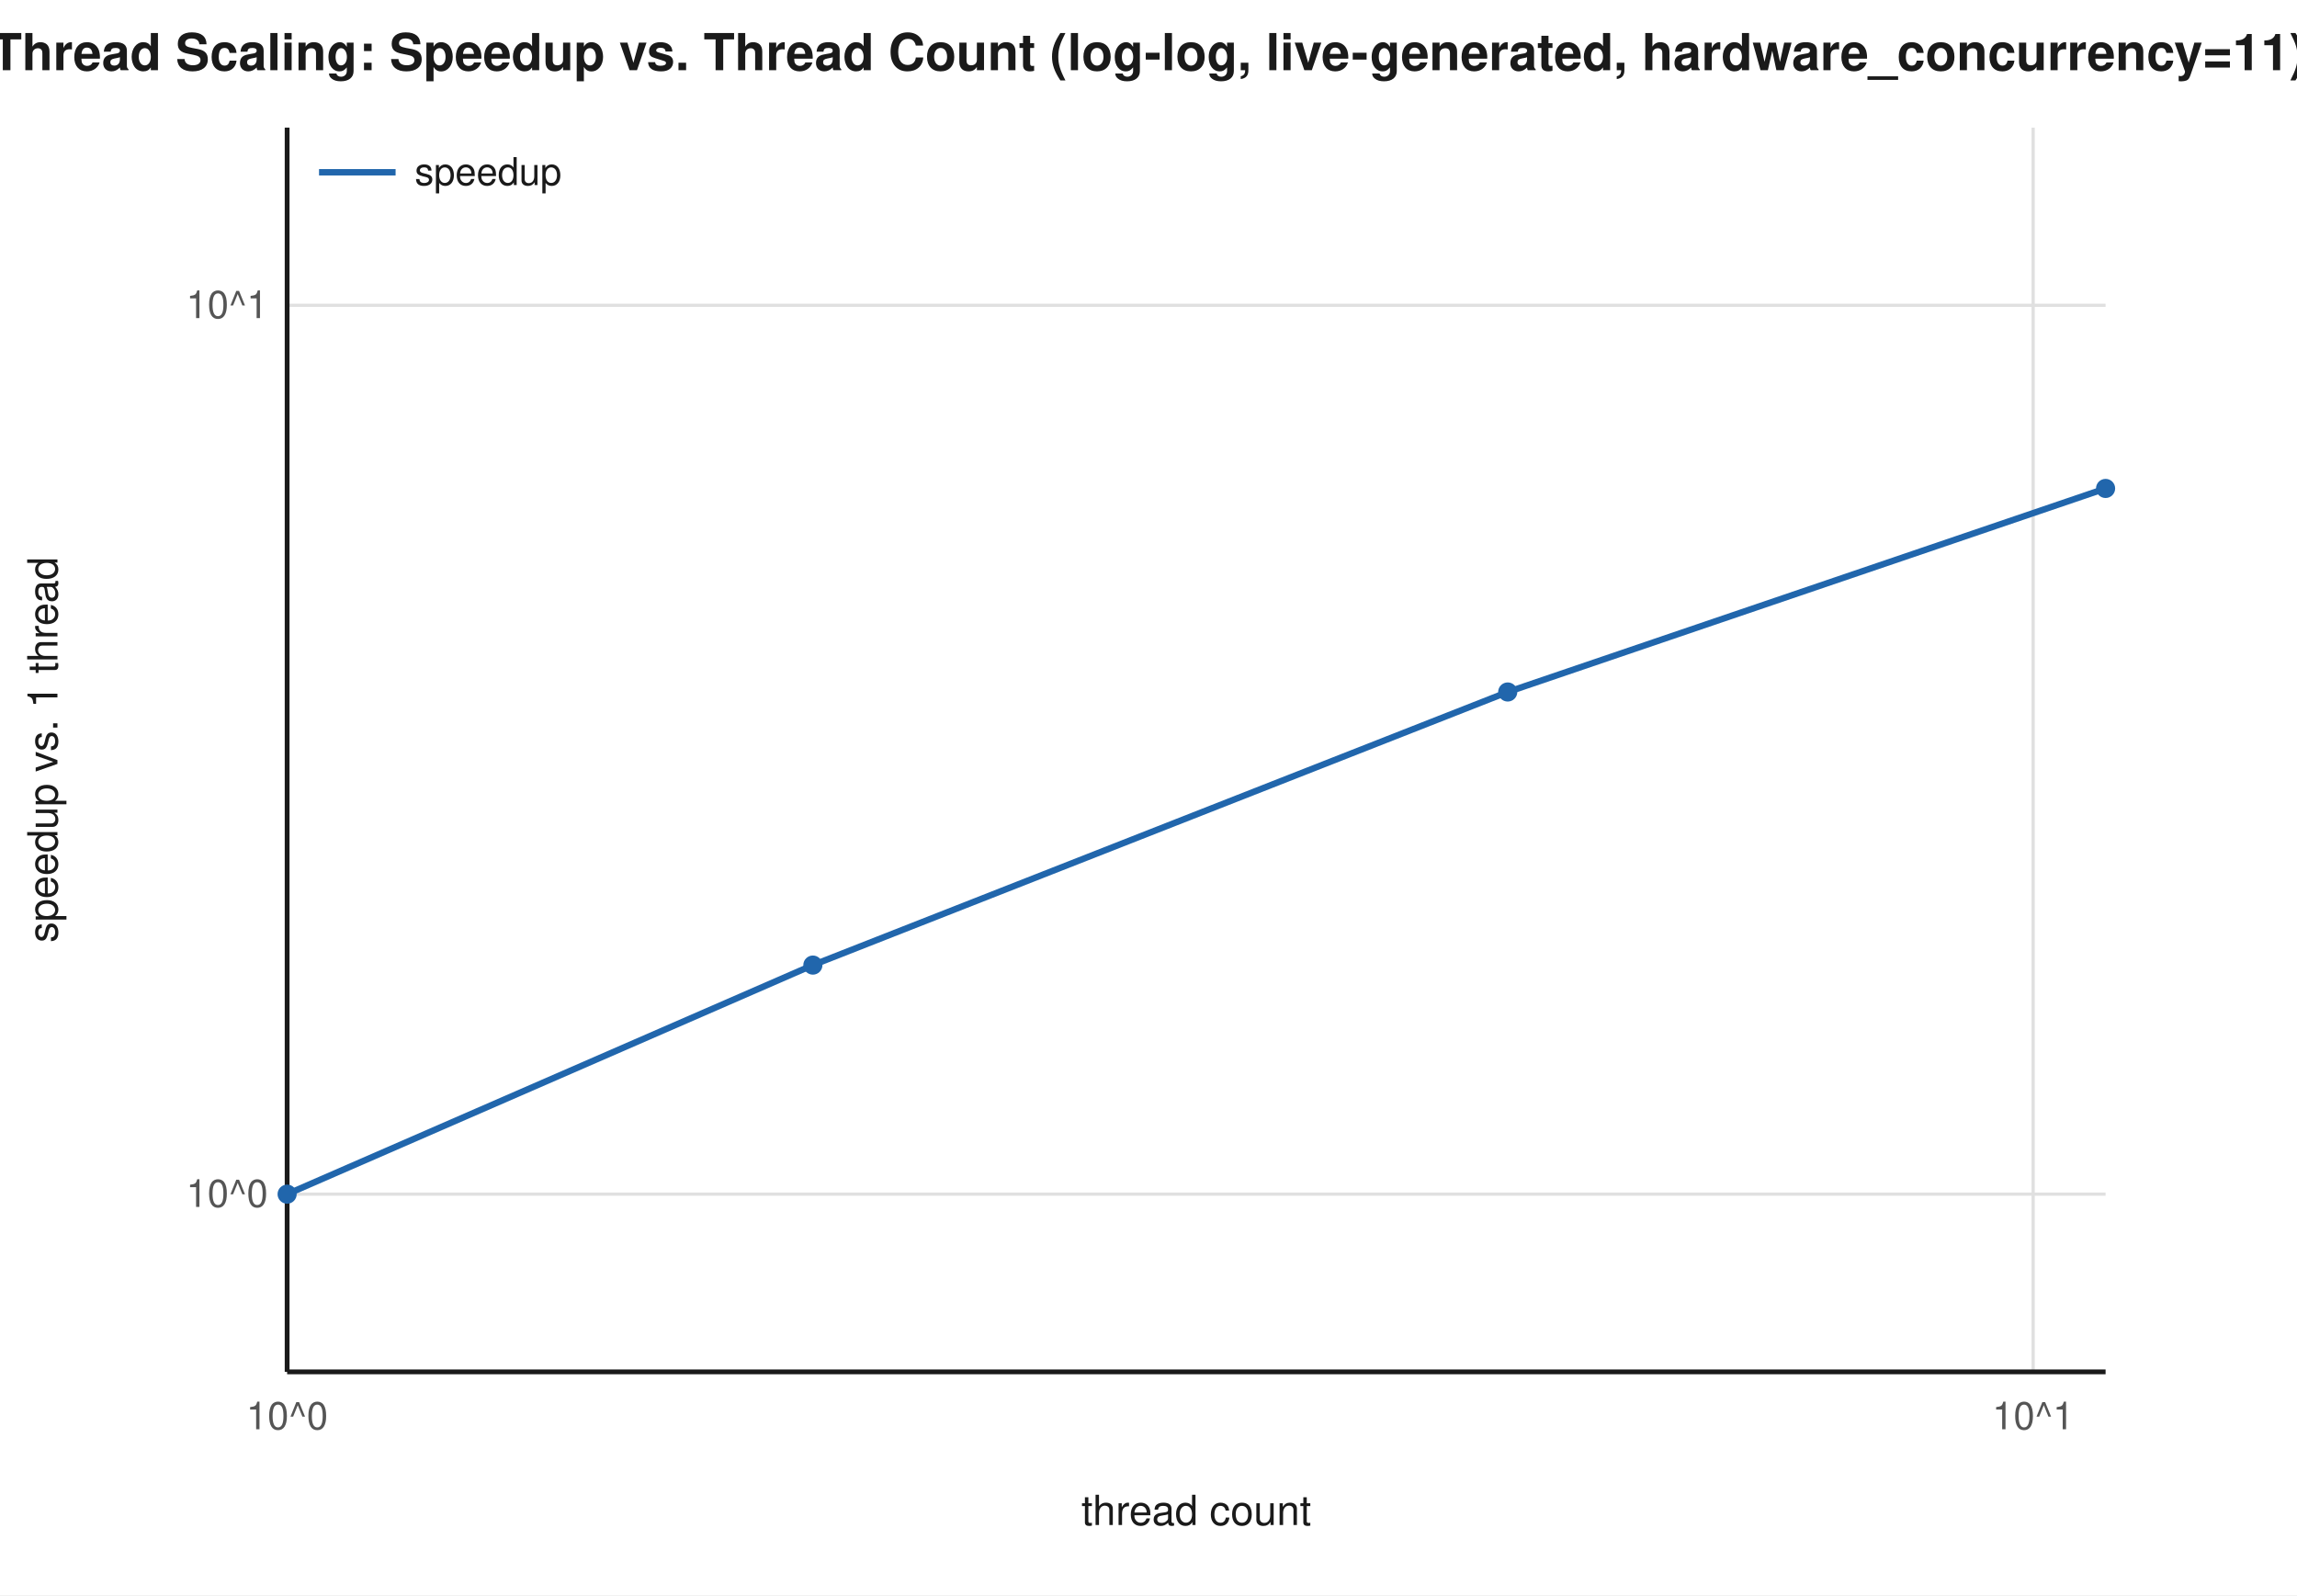
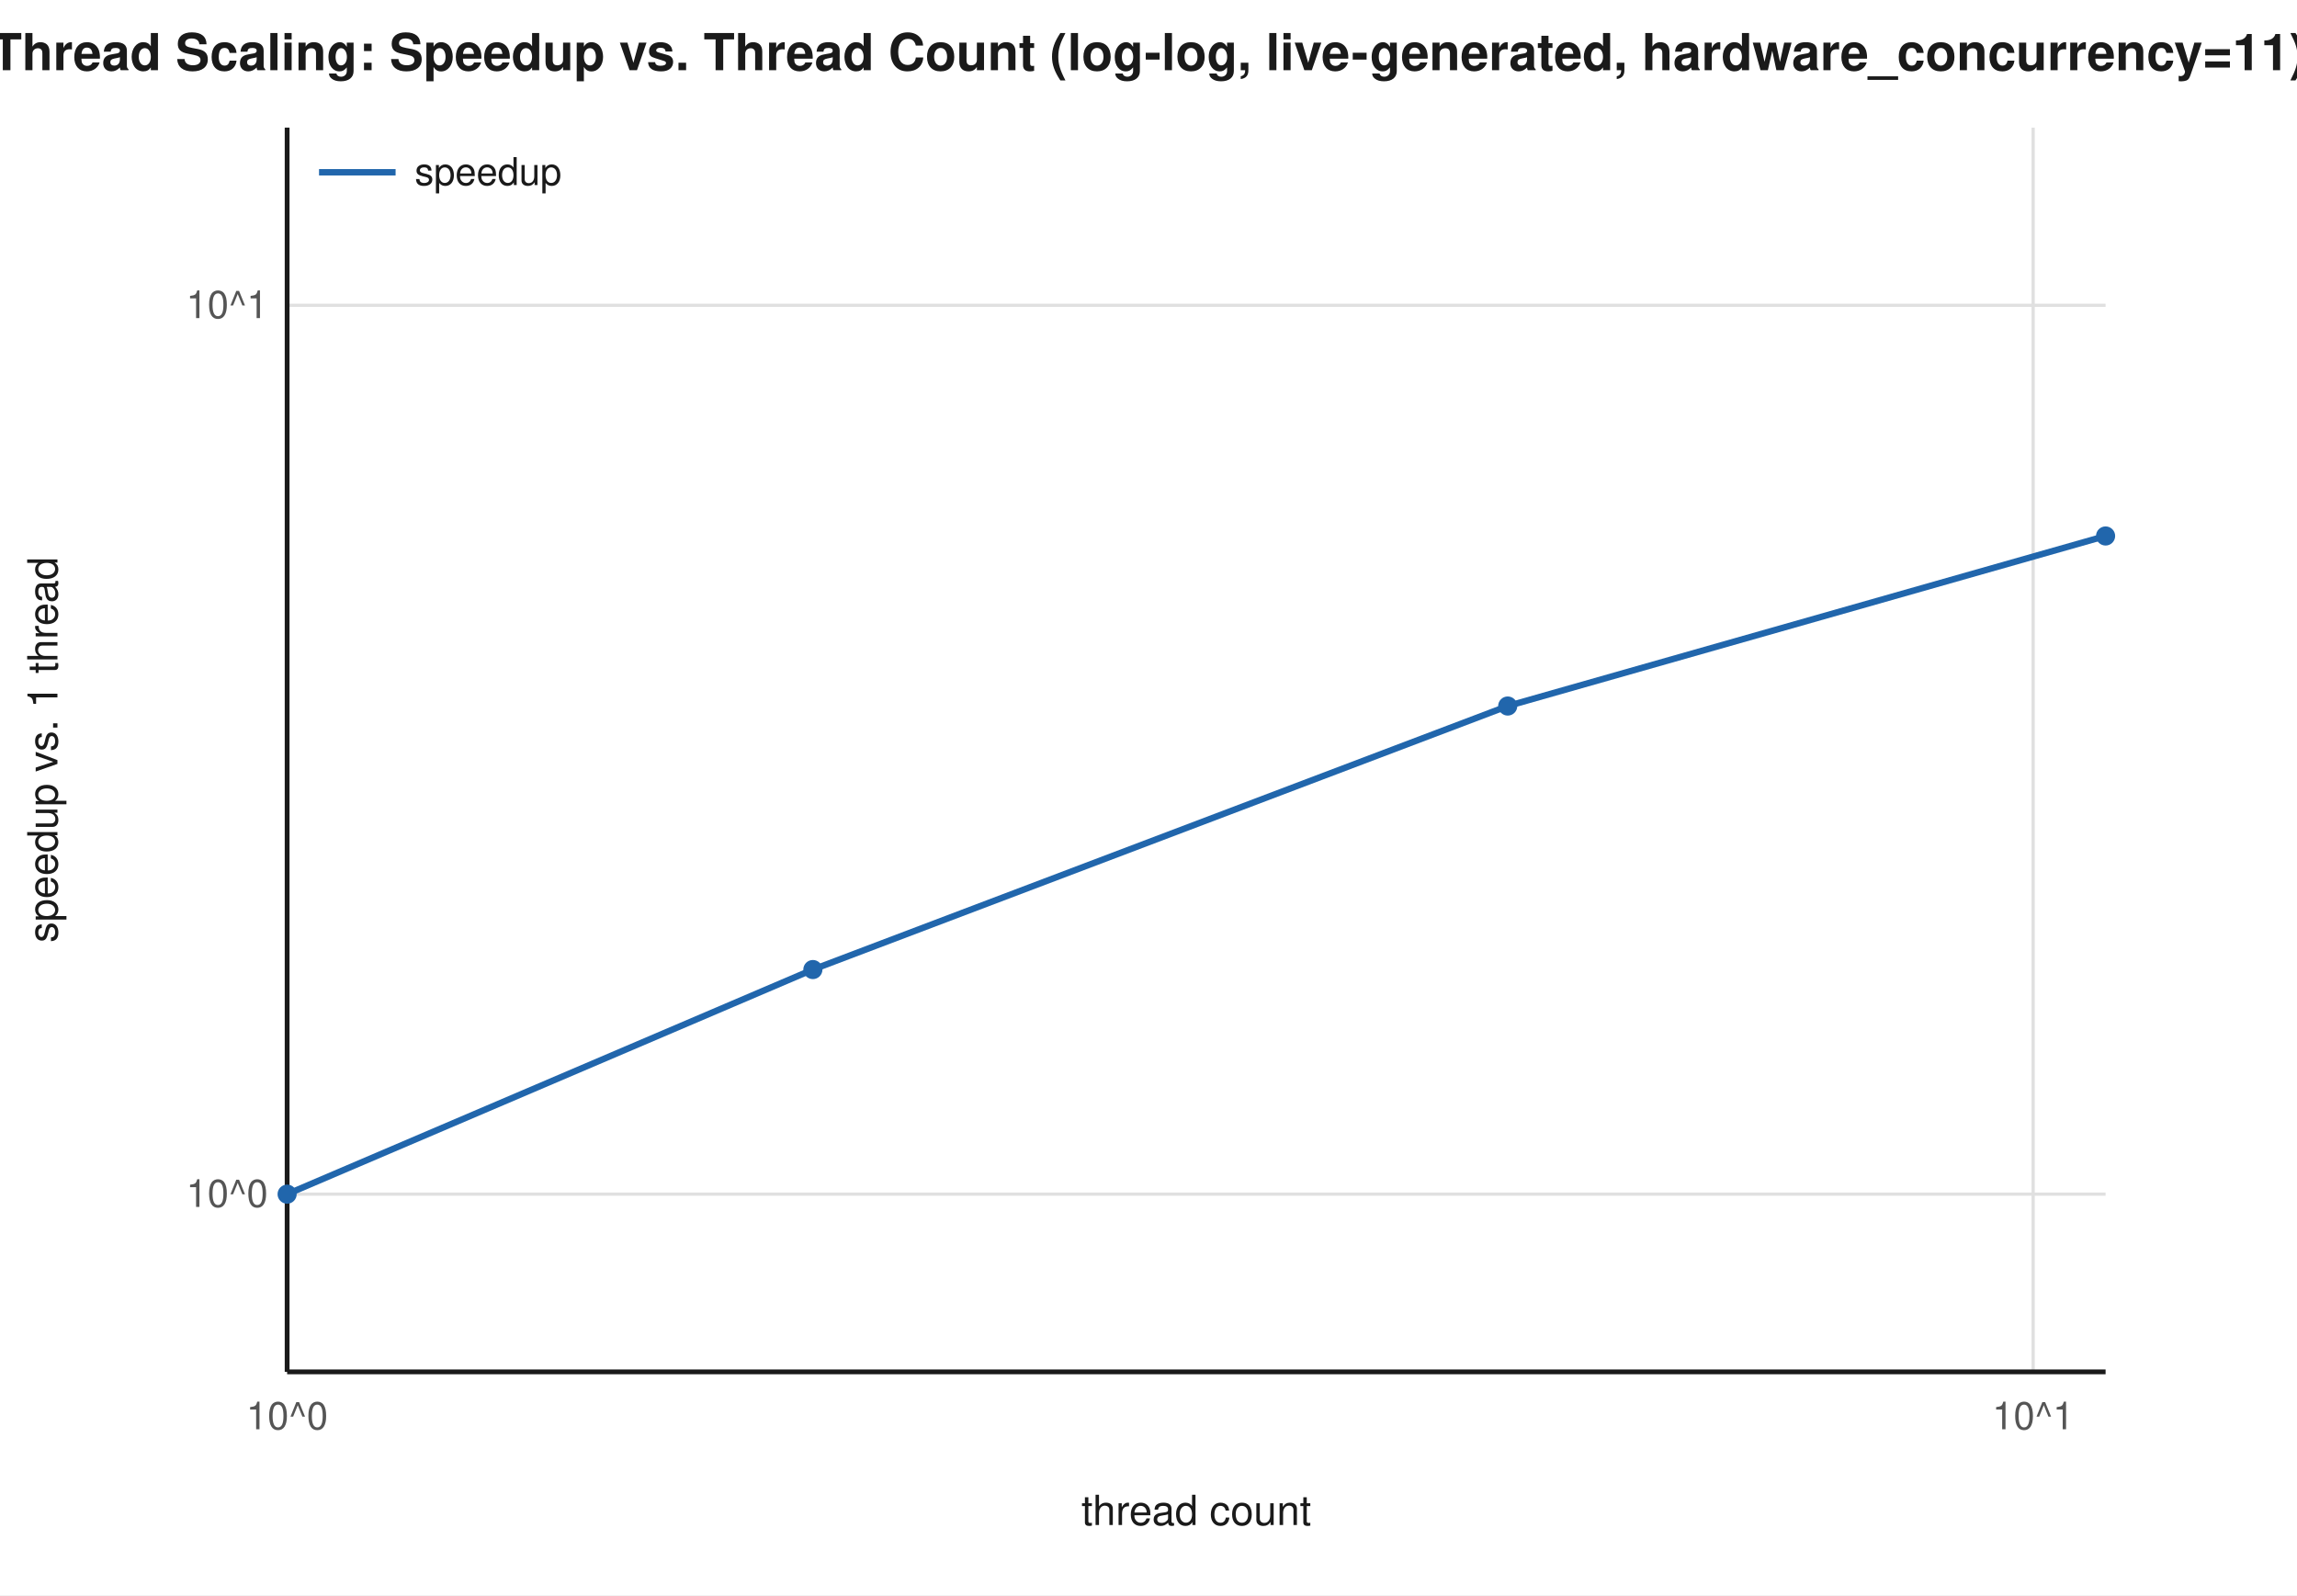
<svg xmlns="http://www.w3.org/2000/svg" width="720" height="500" viewBox="0 0 720 500" font-family="Helvetica, Arial, sans-serif">
  <rect width="720" height="500" fill="#ffffff" />
  <text x="360" y="22" text-anchor="middle" font-size="16" font-weight="bold" fill="#1a1a1a">Thread Scaling: Speedup vs. Thread Count (log-log, live-generated, hardware_concurrency=11)</text>
  <g stroke="#e0e0e0" stroke-width="1">
    <line x1="90" y1="374.3" x2="660" y2="374.3" />
    <line x1="90" y1="95.7" x2="660" y2="95.7" />
  </g>
  <g font-size="12" fill="#555555" text-anchor="end">
    <text x="84" y="378.3">10^0</text>
    <text x="84" y="99.7">10^1</text>
  </g>
  <g stroke="#e0e0e0" stroke-width="1">
    <line x1="90.0" y1="40" x2="90.0" y2="430" />
    <line x1="637.3" y1="40" x2="637.3" y2="430" />
  </g>
  <g font-size="12" fill="#555555" text-anchor="middle">
    <text x="90.0" y="448">10^0</text>
    <text x="637.3" y="448">10^1</text>
  </g>
  <line x1="90" y1="40" x2="90" y2="430" stroke="#1a1a1a" stroke-width="1.5" />
  <line x1="90" y1="430" x2="660" y2="430" stroke="#1a1a1a" stroke-width="1.5" />
  <text x="375.0" y="478" text-anchor="middle" font-size="13" fill="#1a1a1a">thread count</text>
  <text x="18" y="235.0" text-anchor="middle" font-size="13" fill="#1a1a1a" transform="rotate(-90 18 235.0)">speedup vs. 1 thread</text>
-   <path d="M90.0,374.3 L254.8,302.5 L472.6,216.9 L660.0,153.1" fill="none" stroke="#2166ac" stroke-width="2" />
+   <path d="M90.0,374.3 L254.8,303.9 L472.6,221.3 L660.0,168.0" fill="none" stroke="#2166ac" stroke-width="2" />
  <circle cx="90.0" cy="374.3" r="3" fill="#2166ac" />
-   <circle cx="254.8" cy="302.5" r="3" fill="#2166ac" />
-   <circle cx="472.6" cy="216.9" r="3" fill="#2166ac" />
-   <circle cx="660.0" cy="153.1" r="3" fill="#2166ac" />
+   <circle cx="254.8" cy="303.9" r="3" fill="#2166ac" />
+   <circle cx="472.6" cy="221.3" r="3" fill="#2166ac" />
+   <circle cx="660.0" cy="168.0" r="3" fill="#2166ac" />
  <line x1="100" y1="54" x2="124" y2="54" stroke="#2166ac" stroke-width="2" />
  <text x="130" y="58" font-size="12" fill="#1a1a1a">speedup</text>
</svg>
